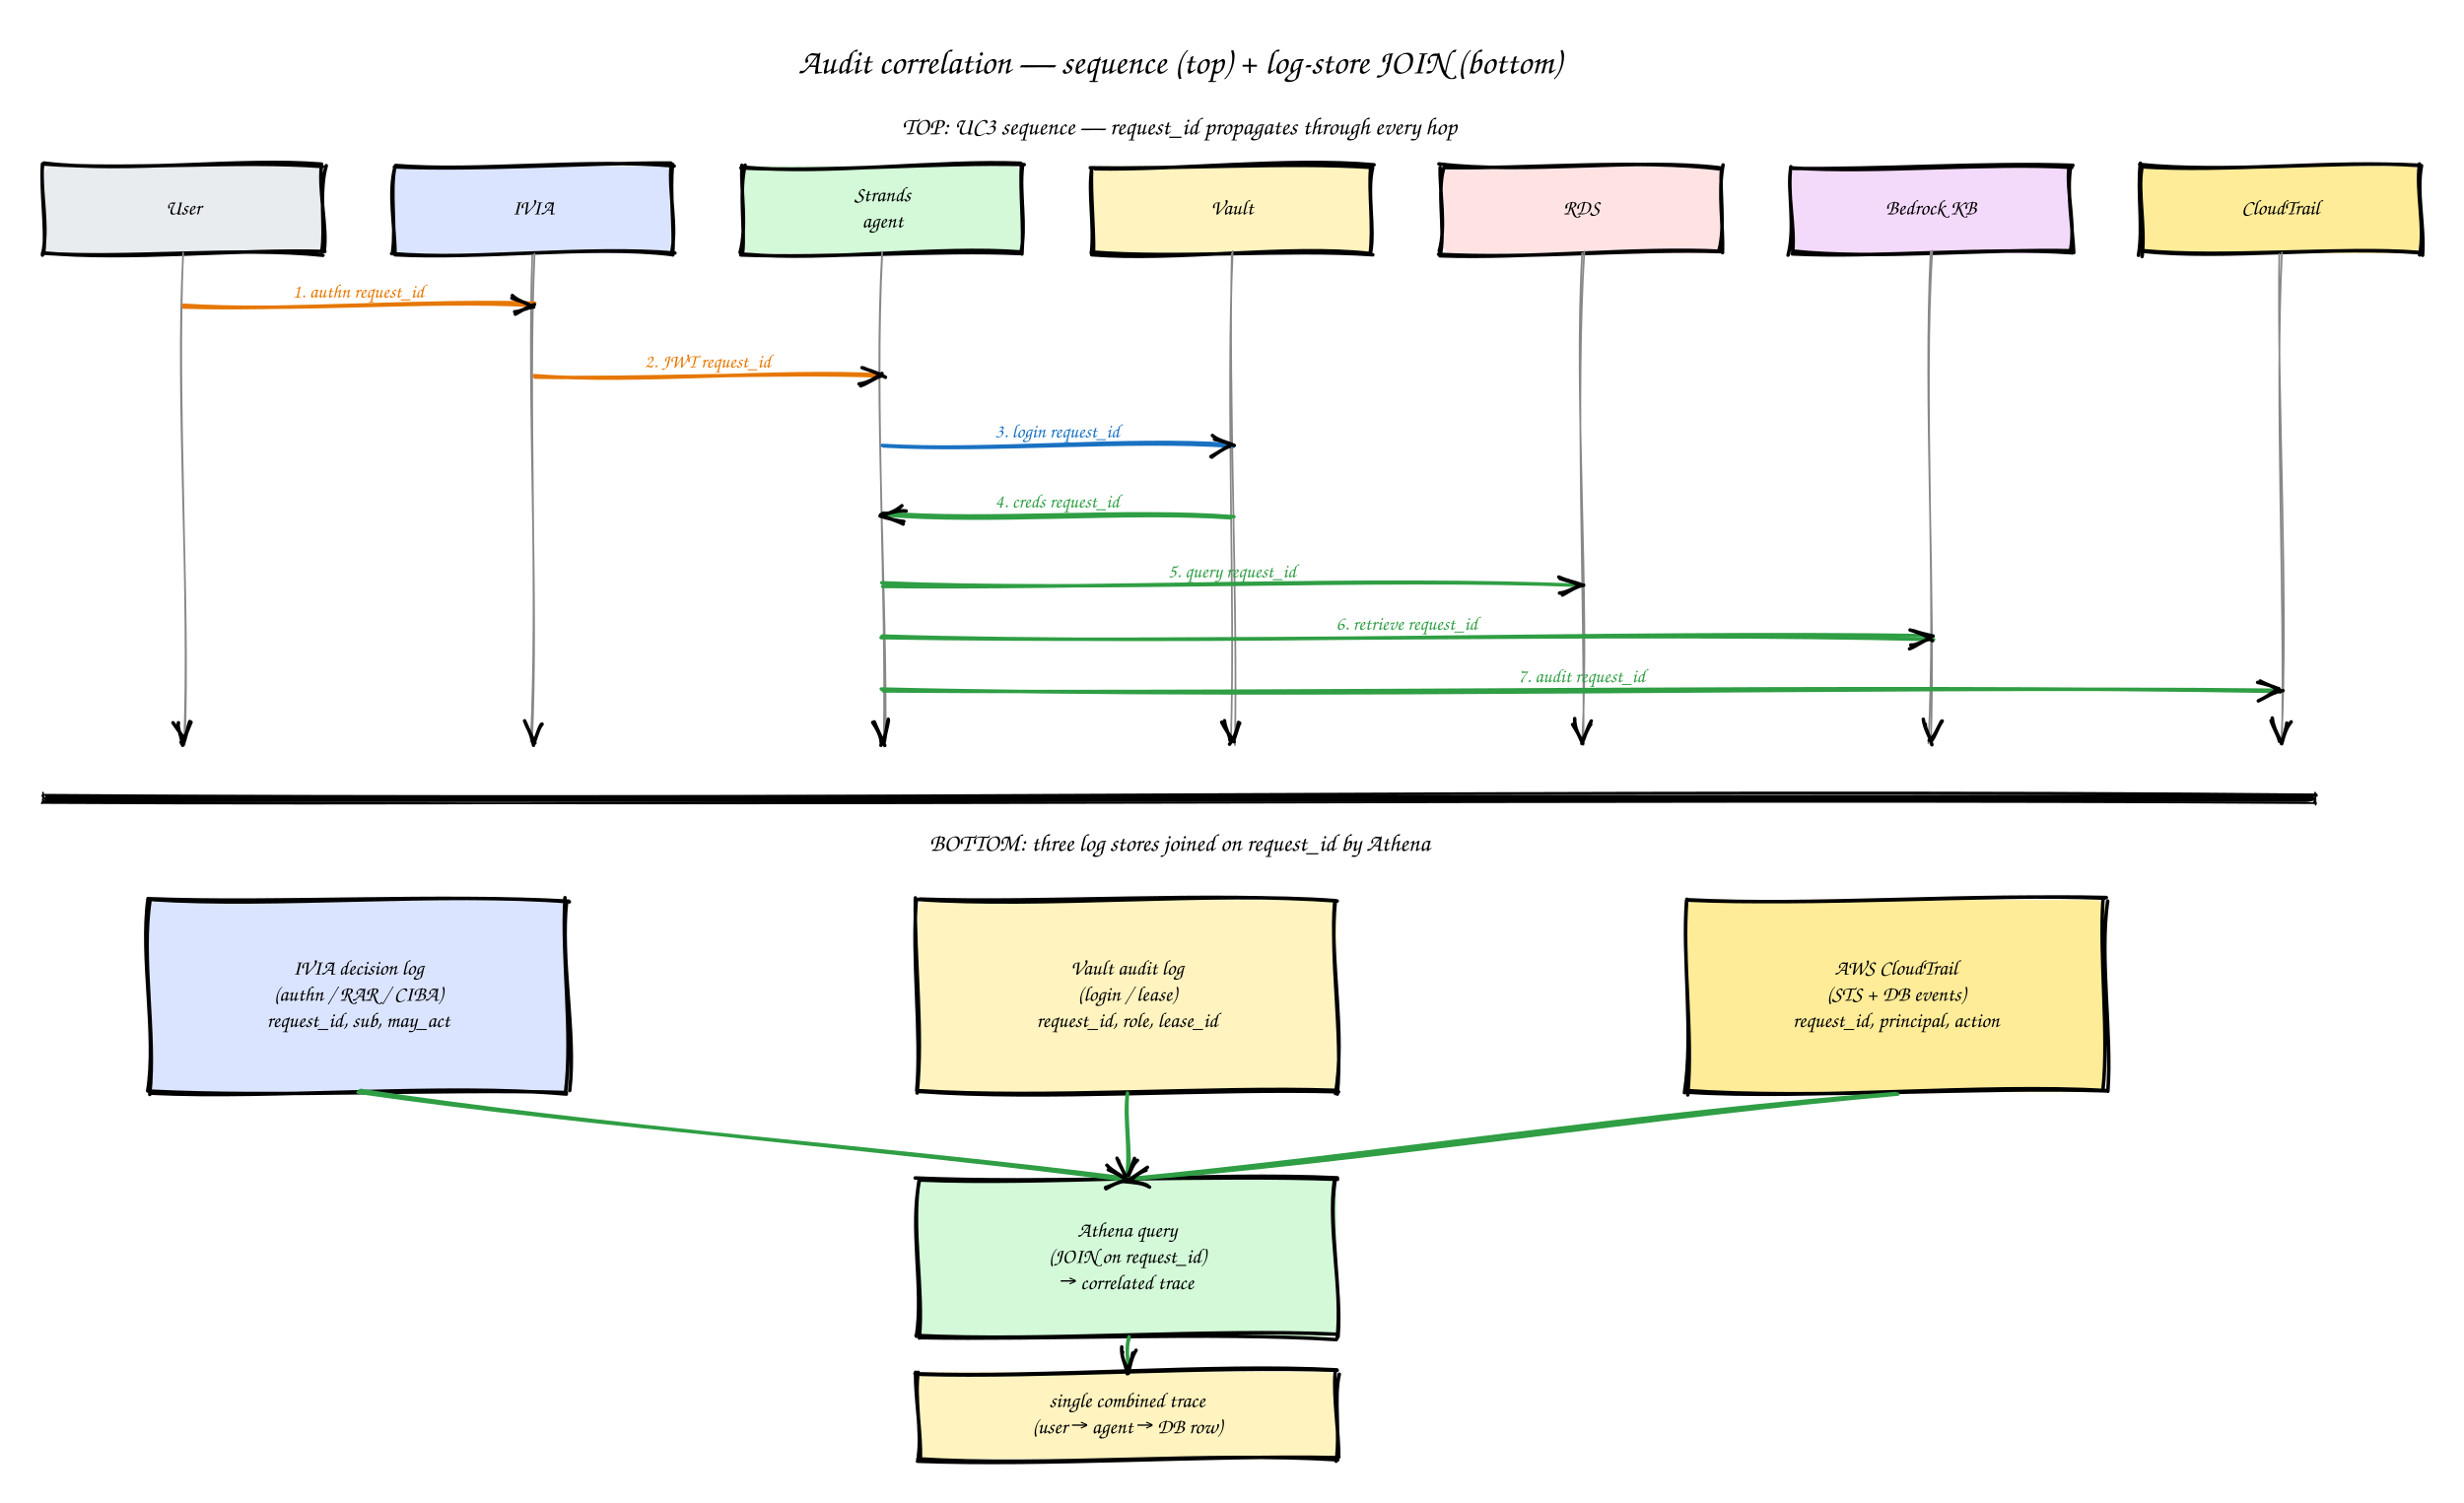
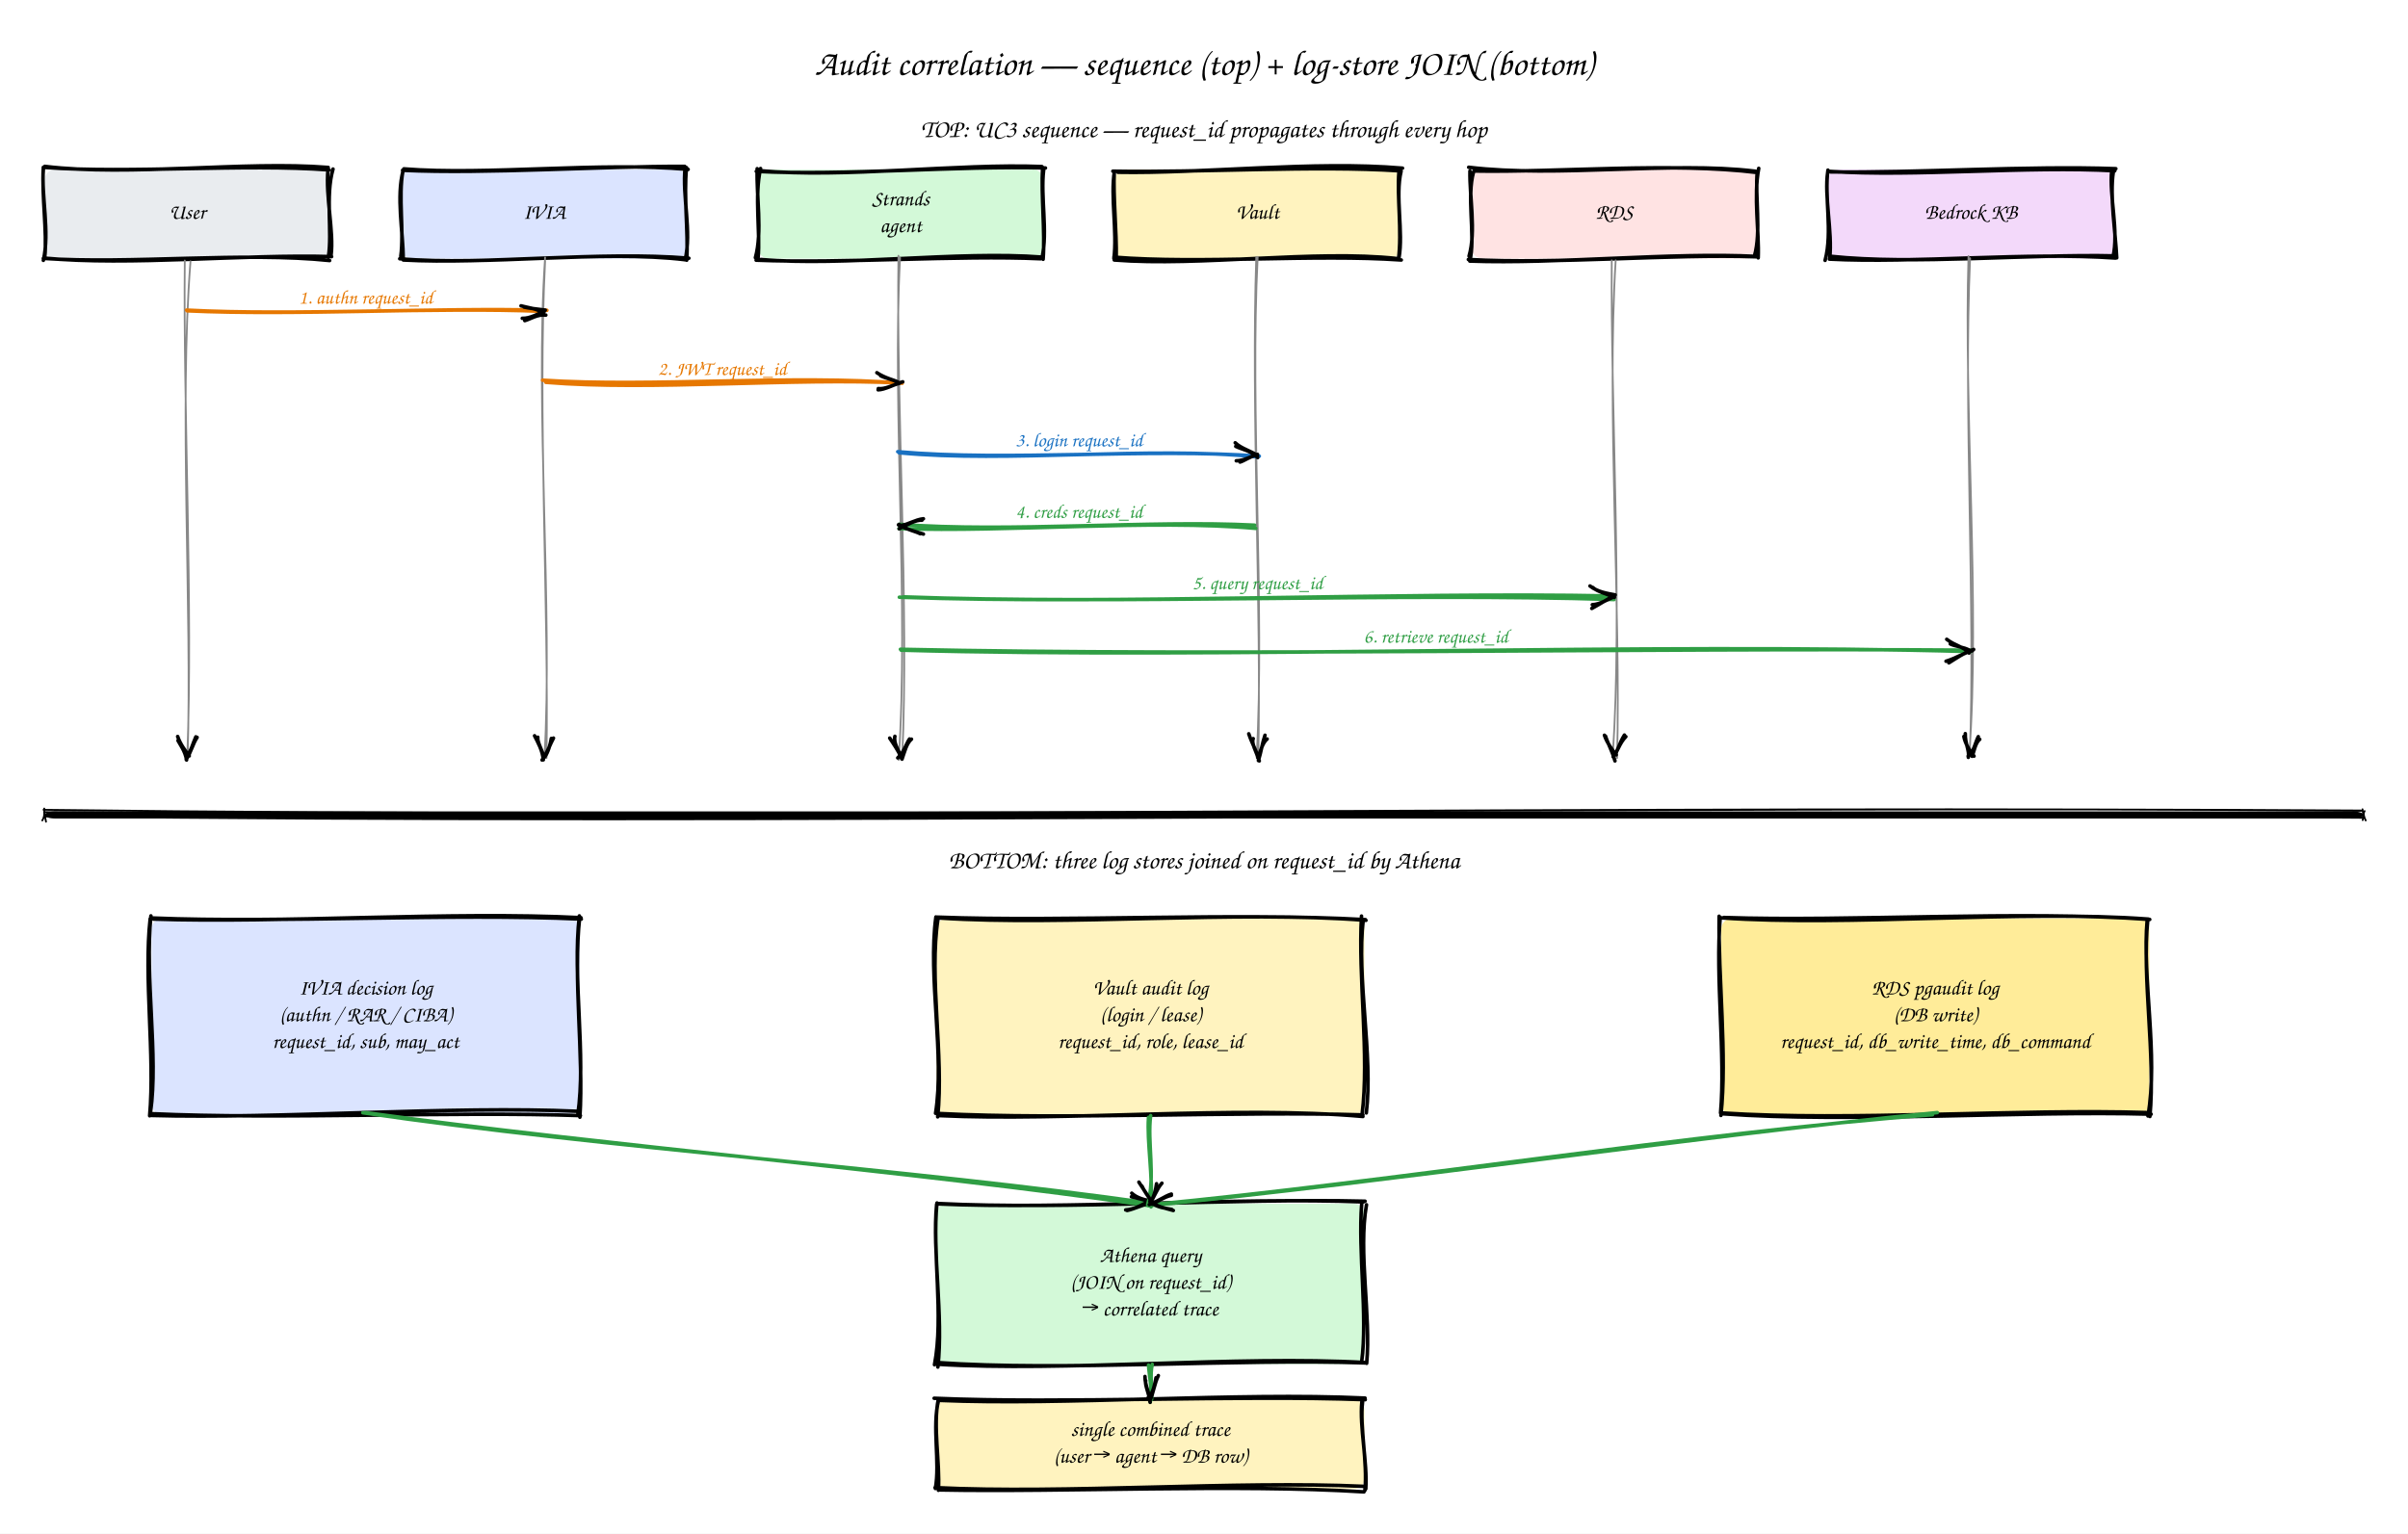
- <svg xmlns="http://www.w3.org/2000/svg" viewBox="15 -5 1410 860" width="1410" height="860">
-   <rect x="15" y="-5" width="1410" height="860" fill="#ffffff" />
+ <svg xmlns="http://www.w3.org/2000/svg" viewBox="15 -5 1350 860" width="1350" height="860">
+   <rect x="15" y="-5" width="1350" height="860" fill="#ffffff" />
  <rect x="40" y="90" width="160" height="50" rx="6" ry="6" fill="#e9ecef" stroke="none" />
  <path d="M 40.1 88.3 C 88.0 94.1, 152.0 85.1, 199.0 88.9 M 40.1 88.9 C 88.0 92.4, 152.0 86.7, 199.5 90.3 M 198.9 90.0 C 197.4 105.0, 202.3 125.0, 200.6 138.2 M 201.7 89.8 C 197.3 105.0, 201.4 125.0, 199.1 139.1 M 199.8 141.1 C 152.0 136.1, 88.0 143.2, 39.3 139.9 M 200.9 138.9 C 152.0 137.4, 88.0 144.3, 39.5 139.7 M 40.1 139.3 C 41.5 125.0, 38.3 105.0, 39.3 88.8 M 39.3 141.0 C 43.0 125.0, 38.1 105.0, 39.3 89.9" fill="none" stroke="#000000" stroke-width="2" stroke-linecap="round" stroke-linejoin="round" />
  <rect x="240" y="90" width="160" height="50" rx="6" ry="6" fill="#dbe4ff" stroke="none" />
  <path d="M 240.7 90.5 C 288.0 92.7, 352.0 88.1, 398.9 88.3 M 241.4 89.7 C 288.0 93.4, 352.0 85.6, 400.8 90.0 M 399.9 89.0 C 398.2 105.0, 401.0 125.0, 400.0 140.9 M 399.1 88.9 C 397.4 105.0, 402.9 125.0, 399.1 140.7 M 401.2 139.8 C 352.0 135.7, 288.0 143.4, 241.1 140.8 M 399.6 140.7 C 352.0 134.9, 288.0 144.3, 239.1 140.1 M 239.7 138.7 C 241.6 125.0, 238.2 105.0, 240.9 90.8 M 241.1 140.4 C 241.0 125.0, 237.0 105.0, 241.1 90.4" fill="none" stroke="#000000" stroke-width="2" stroke-linecap="round" stroke-linejoin="round" />
  <rect x="440" y="90" width="160" height="50" rx="6" ry="6" fill="#d3f9d8" stroke="none" />
  <path d="M 440.8 90.7 C 488.0 95.1, 552.0 86.5, 599.1 88.4 M 439.0 91.1 C 488.0 93.7, 552.0 87.8, 601.1 89.2 M 599.5 88.8 C 598.6 105.0, 601.0 125.0, 599.8 140.4 M 600.1 90.4 C 598.3 105.0, 602.5 125.0, 599.2 139.5 M 598.4 140.1 C 552.0 138.0, 488.0 142.9, 438.9 140.9 M 599.4 139.2 C 552.0 135.5, 488.0 144.6, 441.6 140.5 M 438.5 139.5 C 442.5 125.0, 439.0 105.0, 439.5 89.6 M 440.0 139.8 C 441.4 125.0, 437.8 105.0, 441.4 89.5" fill="none" stroke="#000000" stroke-width="2" stroke-linecap="round" stroke-linejoin="round" />
  <rect x="640" y="90" width="160" height="50" rx="6" ry="6" fill="#fff3bf" stroke="none" />
  <path d="M 638.9 91.0 C 688.0 91.9, 752.0 87.7, 799.5 90.8 M 641.7 91.6 C 688.0 92.5, 752.0 85.0, 801.3 89.3 M 799.3 91.2 C 798.1 105.0, 801.1 125.0, 799.0 140.6 M 800.5 91.0 C 797.1 105.0, 801.9 125.0, 799.3 139.7 M 798.4 140.0 C 752.0 134.9, 688.0 144.6, 639.7 140.8 M 800.6 140.8 C 752.0 137.4, 688.0 143.1, 639.5 139.2 M 639.5 140.0 C 641.4 125.0, 637.5 105.0, 639.8 91.0 M 640.8 139.7 C 641.1 125.0, 639.0 105.0, 639.7 91.1" fill="none" stroke="#000000" stroke-width="2" stroke-linecap="round" stroke-linejoin="round" />
  <rect x="840" y="90" width="160" height="50" rx="6" ry="6" fill="#ffe3e3" stroke="none" />
  <path d="M 838.4 88.8 C 888.0 94.8, 952.0 85.3, 999.0 91.0 M 841.3 90.9 C 888.0 91.8, 952.0 85.8, 1000.6 91.8 M 1000.2 91.0 C 998.8 105.0, 1002.5 125.0, 998.6 138.5 M 1001.0 89.4 C 998.0 105.0, 1001.3 125.0, 1000.7 139.6 M 999.5 139.0 C 952.0 137.3, 888.0 143.3, 838.2 140.5 M 1000.1 138.8 C 952.0 136.3, 888.0 143.2, 839.0 141.4 M 838.6 138.6 C 842.6 125.0, 838.8 105.0, 839.1 90.9 M 839.5 139.1 C 841.8 125.0, 837.3 105.0, 841.1 91.5" fill="none" stroke="#000000" stroke-width="2" stroke-linecap="round" stroke-linejoin="round" />
  <rect x="1040" y="90" width="160" height="50" rx="6" ry="6" fill="#f3d9fa" stroke="none" />
  <path d="M 1040.8 91.1 C 1088.0 94.3, 1152.0 88.0, 1200.6 90.8 M 1041.2 91.4 C 1088.0 92.1, 1152.0 87.8, 1201.2 89.6 M 1198.9 90.6 C 1197.4 105.0, 1203.0 125.0, 1199.6 139.1 M 1199.8 91.4 C 1197.7 105.0, 1201.0 125.0, 1201.7 139.6 M 1201.0 138.5 C 1152.0 137.3, 1088.0 143.7, 1041.1 138.7 M 1201.0 139.7 C 1152.0 136.2, 1088.0 142.8, 1040.6 140.3 M 1038.2 141.0 C 1042.5 125.0, 1037.7 105.0, 1039.8 90.4 M 1040.8 139.8 C 1042.4 125.0, 1037.6 105.0, 1039.7 91.3" fill="none" stroke="#000000" stroke-width="2" stroke-linecap="round" stroke-linejoin="round" />
-   <rect x="1240" y="90" width="160" height="50" rx="6" ry="6" fill="#ffec99" stroke="none" />
-   <path d="M 1239.4 89.1 C 1288.0 94.1, 1352.0 86.9, 1398.6 89.5 M 1239.7 90.4 C 1288.0 93.8, 1352.0 86.4, 1398.8 89.7 M 1399.5 88.8 C 1397.4 105.0, 1402.8 125.0, 1399.6 140.9 M 1400.7 89.8 C 1397.7 105.0, 1402.6 125.0, 1401.3 141.1 M 1398.9 139.6 C 1352.0 136.0, 1288.0 142.8, 1240.7 138.4 M 1400.3 139.5 C 1352.0 135.6, 1288.0 143.8, 1240.8 138.8 M 1238.7 141.1 C 1241.5 125.0, 1237.9 105.0, 1239.8 88.4 M 1240.8 141.8 C 1242.8 125.0, 1238.4 105.0, 1240.6 91.7" fill="none" stroke="#000000" stroke-width="2" stroke-linecap="round" stroke-linejoin="round" />
  <rect x="40" y="450" width="1300" height="4" rx="6" ry="6" fill="#000000" stroke="none" />
-   <path d="M 40.7 449.8 C 430.0 452.7, 950.0 447.0, 1340.9 450.4 M 41.1 450.4 C 430.0 452.8, 950.0 445.9, 1340.7 449.6 M 1339.8 448.6 C 1339.8 451.2, 1340.2 452.8, 1338.9 454.3 M 1340.0 449.4 C 1339.8 451.2, 1340.1 452.8, 1340.1 455.5 M 1339.3 452.2 C 950.0 448.9, 430.0 456.6, 39.3 454.5 M 1340.4 454.6 C 950.0 452.1, 430.0 456.9, 39.5 453.5 M 39.4 452.7 C 40.2 452.8, 39.8 451.2, 39.6 448.6 M 38.9 454.7 C 40.1 452.8, 39.8 451.2, 39.2 450.2" fill="none" stroke="#000000" stroke-width="1" stroke-linecap="round" stroke-linejoin="round" />
+   <path d="M 39.4 449.1 C 430.0 454.1, 950.0 446.9, 1338.6 449.5 M 39.7 450.4 C 430.0 453.8, 950.0 446.4, 1338.8 449.7 M 1339.5 448.8 C 1339.8 451.2, 1340.2 452.8, 1339.6 454.9 M 1340.7 449.8 C 1339.8 451.2, 1340.2 452.8, 1341.3 455.1 M 1338.9 453.6 C 950.0 450.0, 430.0 456.8, 40.7 452.4 M 1340.3 453.5 C 950.0 449.6, 430.0 457.8, 40.8 452.8 M 38.7 455.1 C 40.1 452.8, 39.8 451.2, 39.8 448.4 M 40.8 455.8 C 40.2 452.8, 39.9 451.2, 40.6 451.7" fill="none" stroke="#000000" stroke-width="1" stroke-linecap="round" stroke-linejoin="round" />
  <rect x="100" y="510" width="240" height="110" rx="6" ry="6" fill="#dbe4ff" stroke="none" />
-   <path d="M 100.5 509.3 C 172.0 512.0, 268.0 506.6, 340.5 510.7 M 101.8 509.8 C 172.0 514.4, 268.0 505.4, 340.8 511.1 M 338.3 508.7 C 336.3 543.0, 342.8 587.0, 338.6 620.2 M 339.3 510.6 C 335.4 543.0, 344.9 587.0, 341.0 619.1 M 339.1 620.2 C 268.0 618.0, 172.0 623.1, 101.1 619.4 M 339.1 621.1 C 268.0 614.8, 172.0 624.0, 101.4 620.6 M 99.5 619.3 C 104.7 587.0, 95.1 543.0, 99.7 509.2 M 100.7 621.3 C 104.3 587.0, 95.7 543.0, 100.9 510.1" fill="none" stroke="#000000" stroke-width="2" stroke-linecap="round" stroke-linejoin="round" />
+   <path d="M 100.7 509.8 C 172.0 512.7, 268.0 507.0, 340.9 510.4 M 101.1 510.4 C 172.0 512.8, 268.0 505.9, 340.7 509.6 M 339.8 508.6 C 335.8 543.0, 343.8 587.0, 338.9 620.3 M 340.0 509.4 C 336.2 543.0, 342.3 587.0, 340.1 621.5 M 339.3 618.2 C 268.0 614.9, 172.0 622.6, 99.3 620.5 M 340.4 620.6 C 268.0 618.1, 172.0 622.9, 99.5 619.5 M 99.4 618.7 C 103.9 587.0, 96.1 543.0, 99.6 508.6 M 98.9 620.7 C 101.9 587.0, 95.5 543.0, 99.2 510.2" fill="none" stroke="#000000" stroke-width="2" stroke-linecap="round" stroke-linejoin="round" />
  <rect x="540" y="510" width="240" height="110" rx="6" ry="6" fill="#fff3bf" stroke="none" />
-   <path d="M 539.8 509.7 C 612.0 514.7, 708.0 505.1, 779.5 510.4 M 541.4 509.5 C 612.0 511.9, 708.0 505.4, 780.2 510.6 M 778.8 510.6 C 775.8 543.0, 785.2 587.0, 779.2 620.8 M 779.1 511.0 C 775.8 543.0, 783.5 587.0, 780.3 621.1 M 778.5 618.9 C 708.0 616.6, 612.0 623.8, 540.3 619.1 M 781.0 619.8 C 708.0 617.8, 612.0 624.8, 540.9 619.6 M 539.8 620.5 C 543.4 587.0, 538.2 543.0, 538.8 508.8 M 539.6 619.1 C 542.4 587.0, 536.6 543.0, 539.4 509.5" fill="none" stroke="#000000" stroke-width="2" stroke-linecap="round" stroke-linejoin="round" />
+   <path d="M 540.5 509.3 C 612.0 512.0, 708.0 506.6, 780.5 510.7 M 541.8 509.8 C 612.0 514.4, 708.0 505.4, 780.8 511.1 M 778.3 508.7 C 776.3 543.0, 782.8 587.0, 778.6 620.2 M 779.3 510.6 C 775.4 543.0, 784.9 587.0, 781.0 619.1 M 779.1 620.2 C 708.0 618.0, 612.0 623.1, 541.1 619.4 M 779.1 621.1 C 708.0 614.8, 612.0 624.0, 541.4 620.6 M 539.5 619.3 C 544.7 587.0, 535.1 543.0, 539.7 509.2 M 540.7 621.3 C 544.3 587.0, 535.7 543.0, 540.9 510.1" fill="none" stroke="#000000" stroke-width="2" stroke-linecap="round" stroke-linejoin="round" />
  <rect x="980" y="510" width="240" height="110" rx="6" ry="6" fill="#ffec99" stroke="none" />
-   <path d="M 981.1 509.9 C 1052.0 513.5, 1148.0 506.8, 1220.3 508.6 M 980.2 510.1 C 1052.0 513.4, 1148.0 506.2, 1219.4 509.0 M 1218.4 510.1 C 1216.3 543.0, 1221.8 587.0, 1218.4 618.6 M 1221.1 510.6 C 1216.4 543.0, 1223.7 587.0, 1221.2 619.5 M 1221.2 619.1 C 1148.0 614.9, 1052.0 624.5, 980.1 620.0 M 1220.8 619.3 C 1148.0 616.7, 1052.0 624.2, 979.3 619.0 M 978.9 620.3 C 984.2 587.0, 977.5 543.0, 980.3 509.6 M 980.8 621.6 C 984.0 587.0, 977.6 543.0, 980.1 510.4" fill="none" stroke="#000000" stroke-width="2" stroke-linecap="round" stroke-linejoin="round" />
+   <path d="M 979.8 509.7 C 1052.0 514.7, 1148.0 505.1, 1219.5 510.4 M 981.4 509.5 C 1052.0 511.9, 1148.0 505.4, 1220.2 510.6 M 1218.8 510.6 C 1215.8 543.0, 1225.2 587.0, 1219.2 620.8 M 1219.1 511.0 C 1215.8 543.0, 1223.5 587.0, 1220.3 621.1 M 1218.5 618.9 C 1148.0 616.6, 1052.0 623.8, 980.3 619.1 M 1221.0 619.8 C 1148.0 617.8, 1052.0 624.8, 980.9 619.6 M 979.8 620.5 C 983.4 587.0, 978.2 543.0, 978.8 508.8 M 979.6 619.1 C 982.4 587.0, 976.6 543.0, 979.4 509.5" fill="none" stroke="#000000" stroke-width="2" stroke-linecap="round" stroke-linejoin="round" />
  <rect x="540" y="670" width="240" height="90" rx="6" ry="6" fill="#d3f9d8" stroke="none" />
-   <path d="M 538.7 669.1 C 612.0 672.2, 708.0 667.2, 780.4 669.9 M 541.6 670.3 C 612.0 673.3, 708.0 665.6, 780.3 669.0 M 778.5 671.1 C 774.9 697.0, 782.9 733.0, 780.7 759.9 M 778.9 671.1 C 775.0 697.0, 783.2 733.0, 780.2 760.8 M 779.7 758.5 C 708.0 755.2, 612.0 762.8, 539.2 759.2 M 779.7 761.6 C 708.0 757.1, 612.0 761.9, 541.2 760.5 M 539.4 759.7 C 543.6 733.0, 535.4 697.0, 541.2 670.2 M 541.1 760.7 C 543.7 733.0, 536.3 697.0, 541.1 669.4" fill="none" stroke="#000000" stroke-width="2" stroke-linecap="round" stroke-linejoin="round" />
+   <path d="M 541.1 669.9 C 612.0 673.5, 708.0 666.8, 780.3 668.6 M 540.2 670.1 C 612.0 673.4, 708.0 666.2, 779.4 669.0 M 778.4 670.1 C 776.3 697.0, 781.8 733.0, 778.4 758.6 M 781.1 670.6 C 776.4 697.0, 783.7 733.0, 781.2 759.5 M 781.2 759.1 C 708.0 754.9, 612.0 764.5, 540.1 760.0 M 780.8 759.3 C 708.0 756.7, 612.0 764.2, 539.3 759.0 M 538.9 760.3 C 544.2 733.0, 537.5 697.0, 540.3 669.6 M 540.8 761.6 C 544.0 733.0, 537.6 697.0, 540.1 670.4" fill="none" stroke="#000000" stroke-width="2" stroke-linecap="round" stroke-linejoin="round" />
  <rect x="540" y="780" width="240" height="50" rx="6" ry="6" fill="#fff3bf" stroke="none" />
-   <path d="M 538.6 781.1 C 612.0 783.7, 708.0 775.1, 780.0 778.9 M 541.8 781.5 C 612.0 783.5, 708.0 776.5, 780.2 779.2 M 779.0 780.7 C 777.9 795.0, 781.2 815.0, 781.1 828.9 M 781.4 781.4 C 778.2 795.0, 782.0 815.0, 779.6 831.2 M 779.0 829.1 C 708.0 827.7, 612.0 834.0, 540.0 831.2 M 780.5 830.4 C 708.0 825.8, 612.0 834.4, 540.2 829.8 M 540.5 828.3 C 542.6 815.0, 538.3 795.0, 540.4 780.3 M 541.7 830.3 C 542.2 815.0, 538.7 795.0, 538.9 780.3" fill="none" stroke="#000000" stroke-width="2" stroke-linecap="round" stroke-linejoin="round" />
-   <path d="M 119.8 139.6 C 116.0 224.0, 123.6 336.0, 120.4 419.4 M 119.8 140.9 C 115.3 224.0, 123.9 336.0, 120.7 421.4" fill="none" stroke="#888888" stroke-width="1" stroke-linecap="round" />
-   <path d="M 120.8 418.3 C 119.3 416.3, 116.6 412.1, 114.0 408.6 M 119.1 420.7 C 119.2 416.3, 116.3 412.1, 117.1 408.6 M 118.6 419.8 C 121.6 416.4, 122.8 411.3, 124.3 408.3 M 119.5 421.5 C 121.7 416.5, 122.3 411.3, 123.6 407.9" fill="none" stroke="#000000" stroke-width="2" stroke-linecap="round" />
-   <path d="M 320.9 140.2 C 317.0 224.0, 323.0 336.0, 318.7 419.5 M 319.6 141.3 C 316.6 224.0, 323.2 336.0, 319.4 420.0" fill="none" stroke="#888888" stroke-width="1" stroke-linecap="round" />
-   <path d="M 321.1 420.2 C 319.4 416.1, 316.6 411.4, 315.2 407.5 M 320.3 421.5 C 319.4 416.1, 316.9 411.4, 315.8 408.8 M 320.2 420.7 C 322.1 416.7, 323.1 411.7, 325.2 409.4 M 321.0 419.1 C 321.9 416.7, 323.2 411.8, 324.8 409.5" fill="none" stroke="#000000" stroke-width="2" stroke-linecap="round" />
-   <path d="M 519.8 140.9 C 515.4 224.0, 522.4 336.0, 520.7 419.0 M 519.8 139.1 C 514.9 224.0, 522.7 336.0, 521.7 419.2" fill="none" stroke="#888888" stroke-width="1" stroke-linecap="round" />
-   <path d="M 519.3 420.6 C 519.3 416.4, 516.9 412.2, 514.4 408.4 M 521.3 421.6 C 519.1 416.4, 516.9 412.1, 515.3 408.1 M 520.7 420.9 C 521.6 416.4, 522.4 410.8, 523.3 406.6 M 519.1 421.5 C 521.9 416.3, 522.7 410.8, 523.4 407.3" fill="none" stroke="#000000" stroke-width="2" stroke-linecap="round" />
-   <path d="M 720.4 138.7 C 716.5 224.0, 721.9 336.0, 719.4 418.5 M 719.9 140.1 C 717.9 224.0, 723.3 336.0, 721.7 421.4" fill="none" stroke="#888888" stroke-width="1" stroke-linecap="round" />
-   <path d="M 718.8 418.6 C 719.0 416.1, 716.0 411.8, 715.7 407.4 M 721.2 419.5 C 718.8 416.1, 715.8 411.7, 714.1 408.3 M 718.6 420.9 C 722.0 416.4, 723.3 411.1, 723.7 408.4 M 720.8 418.9 C 722.0 416.5, 723.2 411.0, 724.4 408.8" fill="none" stroke="#000000" stroke-width="2" stroke-linecap="round" />
-   <path d="M 920.4 139.8 C 915.5 224.0, 924.9 336.0, 920.4 419.6 M 921.6 138.9 C 916.4 224.0, 921.9 336.0, 921.1 421.4" fill="none" stroke="#888888" stroke-width="1" stroke-linecap="round" />
-   <path d="M 920.3 419.7 C 918.8 416.1, 915.9 411.7, 916.1 406.2 M 920.7 420.4 C 919.1 416.2, 916.2 411.7, 914.9 409.6 M 920.2 420.5 C 922.0 416.8, 923.1 411.9, 925.6 407.6 M 920.0 419.1 C 922.0 416.7, 923.4 411.8, 925.3 409.5" fill="none" stroke="#000000" stroke-width="2" stroke-linecap="round" />
-   <path d="M 1120.7 138.5 C 1115.4 224.0, 1123.2 336.0, 1118.5 420.4 M 1119.8 139.2 C 1115.6 224.0, 1122.7 336.0, 1119.9 420.8" fill="none" stroke="#888888" stroke-width="1" stroke-linecap="round" />
-   <path d="M 1119.9 418.8 C 1118.9 416.1, 1116.2 411.5, 1115.6 406.6 M 1120.5 421.2 C 1119.3 416.1, 1116.4 411.7, 1116.7 409.4 M 1119.0 418.7 C 1122.1 416.7, 1123.7 411.8, 1126.0 407.8 M 1120.0 419.2 C 1122.3 416.8, 1123.5 411.8, 1126.4 407.6" fill="none" stroke="#000000" stroke-width="2" stroke-linecap="round" />
-   <path d="M 1319.3 140.4 C 1318.0 224.0, 1324.7 336.0, 1320.5 419.9 M 1320.8 139.6 C 1316.7 224.0, 1322.6 336.0, 1320.8 420.3" fill="none" stroke="#888888" stroke-width="1" stroke-linecap="round" />
-   <path d="M 1320.2 419.7 C 1319.0 416.1, 1315.8 411.5, 1315.3 405.9 M 1319.4 419.2 C 1318.8 416.0, 1315.9 411.5, 1314.6 407.4 M 1320.7 420.6 C 1321.8 416.5, 1323.4 411.5, 1323.6 408.8 M 1320.5 420.5 C 1321.9 416.5, 1323.1 411.5, 1326.1 408.1" fill="none" stroke="#000000" stroke-width="2" stroke-linecap="round" />
-   <path d="M 120.1 170.7 C 180.0 172.6, 260.0 166.6, 321.0 168.5 M 120.0 169.7 C 180.0 173.5, 260.0 166.5, 319.8 169.8" fill="none" stroke="#e67700" stroke-width="2" stroke-linecap="round" />
-   <path d="M 320.4 170.7 C 316.5 171.0, 312.3 173.5, 309.5 173.4 M 320.8 169.3 C 316.4 170.8, 312.4 173.4, 309.9 174.8 M 320.1 170.8 C 316.5 168.2, 311.5 167.4, 308.2 164.1 M 319.0 170.3 C 316.5 168.0, 311.4 167.1, 307.9 165.6" fill="none" stroke="#000000" stroke-width="2" stroke-linecap="round" />
-   <path d="M 320.8 210.0 C 380.0 214.5, 460.0 206.3, 519.7 209.6 M 321.2 210.8 C 380.0 212.0, 460.0 207.9, 519.8 210.2" fill="none" stroke="#e67700" stroke-width="2" stroke-linecap="round" />
-   <path d="M 519.7 208.7 C 516.1 211.1, 511.7 214.2, 506.6 214.7 M 519.6 210.0 C 516.0 211.0, 511.7 214.4, 507.5 215.8 M 520.4 210.2 C 516.7 207.9, 511.6 206.9, 509.3 205.6 M 521.7 210.9 C 516.8 208.1, 511.6 206.7, 508.3 205.4" fill="none" stroke="#000000" stroke-width="2" stroke-linecap="round" />
-   <path d="M 520.6 250.2 C 580.0 253.6, 660.0 246.2, 720.7 250.4 M 519.9 249.9 C 580.0 253.5, 660.0 245.2, 719.3 249.4" fill="none" stroke="#1971c2" stroke-width="2" stroke-linecap="round" />
-   <path d="M 718.5 250.5 C 716.0 251.2, 711.2 254.5, 707.9 256.3 M 719.9 249.3 C 715.9 251.3, 711.2 254.4, 708.4 256.6 M 719.5 249.1 C 716.7 248.0, 711.7 246.8, 708.8 244.2 M 721.3 249.9 C 716.7 248.0, 711.6 246.7, 710.0 246.4" fill="none" stroke="#000000" stroke-width="2" stroke-linecap="round" />
-   <path d="M 721.1 290.7 C 660.0 286.0, 580.0 293.3, 520.6 288.6 M 719.1 291.3 C 660.0 287.3, 580.0 294.7, 521.4 289.7" fill="none" stroke="#2f9e44" stroke-width="2" stroke-linecap="round" />
-   <path d="M 518.9 289.6 C 523.6 289.3, 528.1 287.0, 531.1 284.4 M 519.9 288.9 C 523.7 289.4, 528.1 286.7, 533.5 287.4 M 518.6 290.3 C 523.7 291.9, 529.0 293.2, 532.2 293.4 M 521.0 290.4 C 523.6 291.8, 529.1 293.3, 531.8 294.9" fill="none" stroke="#000000" stroke-width="2" stroke-linecap="round" />
-   <path d="M 519.6 328.5 C 640.0 333.6, 800.0 325.3, 920.9 330.0 M 520.1 330.6 C 640.0 332.0, 800.0 325.0, 919.5 330.0" fill="none" stroke="#2f9e44" stroke-width="2" stroke-linecap="round" />
-   <path d="M 921.2 329.9 C 916.2 330.7, 911.9 334.1, 907.4 334.4 M 921.2 329.8 C 916.2 330.9, 911.9 334.1, 909.1 335.5 M 918.7 330.5 C 916.6 328.1, 911.4 327.4, 907.7 326.1 M 920.2 329.7 C 916.5 328.1, 911.5 327.3, 907.0 325.2" fill="none" stroke="#000000" stroke-width="2" stroke-linecap="round" />
-   <path d="M 519.8 359.0 C 700.0 364.5, 940.0 355.9, 1120.5 358.8 M 519.2 359.9 C 700.0 363.1, 940.0 356.5, 1121.5 361.0" fill="none" stroke="#2f9e44" stroke-width="2" stroke-linecap="round" />
-   <path d="M 1119.8 360.6 C 1116.1 361.1, 1111.8 364.5, 1108.4 364.1 M 1119.0 360.8 C 1116.2 361.1, 1111.9 364.7, 1107.7 366.3 M 1121.2 359.0 C 1116.7 358.0, 1111.9 356.7, 1109.9 355.9 M 1120.8 361.7 C 1116.9 358.2, 1111.8 356.8, 1108.0 355.5" fill="none" stroke="#000000" stroke-width="2" stroke-linecap="round" />
-   <path d="M 519.3 389.3 C 760.0 395.1, 1080.0 387.4, 1319.9 390.0 M 520.5 390.4 C 760.0 392.1, 1080.0 386.5, 1320.0 390.7" fill="none" stroke="#2f9e44" stroke-width="2" stroke-linecap="round" />
-   <path d="M 1319.0 389.0 C 1316.2 390.8, 1311.6 394.1, 1307.3 396.1 M 1321.4 390.2 C 1316.2 390.9, 1311.6 394.0, 1309.3 395.1 M 1319.8 390.9 C 1316.6 387.7, 1311.2 386.5, 1308.4 384.7 M 1319.2 389.4 C 1316.4 387.8, 1311.1 386.4, 1306.9 385.5" fill="none" stroke="#000000" stroke-width="2" stroke-linecap="round" />
-   <path d="M 219.9 620.0 C 351.4 639.2, 528.4 652.5, 658.5 669.1 M 221.3 619.0 C 351.6 639.1, 528.5 652.8, 661.7 670.7" fill="none" stroke="#2f9e44" stroke-width="2" stroke-linecap="round" />
-   <path d="M 658.7 671.1 C 656.3 670.8, 651.9 673.2, 647.6 674.6 M 659.8 670.9 C 656.2 670.5, 651.9 673.0, 647.9 675.3 M 659.1 669.8 C 657.0 667.6, 651.9 665.5, 648.4 661.8 M 660.6 671.3 C 656.8 667.7, 651.9 665.6, 649.2 664.4" fill="none" stroke="#000000" stroke-width="2" stroke-linecap="round" />
-   <path d="M 660.2 620.5 C 658.0 635.0, 662.4 655.0, 659.4 670.1 M 660.2 621.2 C 658.9 635.0, 662.1 655.0, 660.9 669.7" fill="none" stroke="#2f9e44" stroke-width="2" stroke-linecap="round" />
-   <path d="M 659.1 670.4 C 659.1 666.3, 655.7 662.0, 655.0 659.0 M 659.8 670.2 C 658.7 666.3, 655.7 661.9, 654.2 657.8 M 658.7 669.2 C 661.9 666.8, 662.6 661.9, 664.2 657.9 M 659.7 668.9 C 662.0 666.7, 662.5 661.9, 665.9 659.0" fill="none" stroke="#000000" stroke-width="2" stroke-linecap="round" />
-   <path d="M 1099.7 620.8 C 967.6 630.3, 792.4 657.1, 660.2 669.6 M 1101.0 621.1 C 967.6 632.6, 792.4 660.0, 659.9 670.0" fill="none" stroke="#2f9e44" stroke-width="2" stroke-linecap="round" />
-   <path d="M 659.0 671.2 C 663.7 668.7, 667.8 665.6, 671.6 663.0 M 661.6 671.1 C 663.6 668.6, 667.7 665.6, 670.8 664.7 M 660.0 669.7 C 663.6 671.7, 668.8 671.7, 671.6 673.4 M 659.8 671.3 C 663.6 671.7, 668.8 671.9, 672.8 674.3" fill="none" stroke="#000000" stroke-width="2" stroke-linecap="round" />
-   <path d="M 661.1 760.0 C 659.0 766.0, 660.8 774.0, 660.6 780.4 M 661.1 761.1 C 659.1 766.0, 660.7 774.0, 660.5 781.0" fill="none" stroke="#2f9e44" stroke-width="2" stroke-linecap="round" />
-   <path d="M 660.2 778.3 C 659.0 776.1, 656.4 771.2, 656.9 765.8 M 660.0 781.1 C 659.4 776.1, 656.4 771.3, 657.4 768.7 M 659.8 779.1 C 661.7 776.6, 662.8 771.7, 663.2 769.3 M 660.7 780.9 C 661.7 776.7, 662.5 771.7, 665.1 767.7" fill="none" stroke="#000000" stroke-width="2" stroke-linecap="round" />
+   <path d="M 538.7 779.1 C 612.0 782.2, 708.0 777.2, 780.4 779.9 M 541.6 780.3 C 612.0 783.3, 708.0 775.6, 780.3 779.0 M 778.5 781.1 C 777.1 795.0, 781.7 815.0, 780.7 829.9 M 778.9 781.1 C 777.2 795.0, 781.8 815.0, 780.2 830.8 M 779.7 828.5 C 708.0 825.2, 612.0 832.8, 539.2 829.2 M 779.7 831.6 C 708.0 827.1, 612.0 831.9, 541.2 830.5 M 539.4 829.7 C 542.1 815.0, 537.4 795.0, 541.2 780.2 M 541.1 830.7 C 542.1 815.0, 537.9 795.0, 541.1 779.4" fill="none" stroke="#000000" stroke-width="2" stroke-linecap="round" stroke-linejoin="round" />
+   <path d="M 118.6 141.1 C 117.7 224.0, 123.3 336.0, 120.0 418.9 M 121.8 141.5 C 115.3 224.0, 122.7 336.0, 120.2 419.2" fill="none" stroke="#888888" stroke-width="1" stroke-linecap="round" />
+   <path d="M 121.1 418.9 C 119.1 416.4, 116.0 412.2, 114.6 408.0 M 119.6 421.2 C 118.9 416.3, 115.8 412.3, 114.8 410.3 M 119.7 418.6 C 122.0 416.9, 123.0 412.1, 124.8 408.2 M 119.4 420.9 C 122.1 416.8, 123.1 412.1, 125.5 408.5" fill="none" stroke="#000000" stroke-width="2" stroke-linecap="round" />
+   <path d="M 320.6 139.4 C 314.8 224.0, 325.1 336.0, 320.2 420.7 M 320.6 141.4 C 316.4 224.0, 322.7 336.0, 321.4 420.1" fill="none" stroke="#888888" stroke-width="1" stroke-linecap="round" />
+   <path d="M 319.6 421.1 C 319.2 415.9, 316.5 411.2, 314.7 407.6 M 319.9 419.7 C 319.3 416.1, 316.1 411.3, 316.5 408.4 M 320.4 419.5 C 322.3 416.9, 323.6 412.2, 324.1 409.1 M 318.9 421.2 C 322.0 416.9, 323.5 412.1, 325.3 408.9" fill="none" stroke="#000000" stroke-width="2" stroke-linecap="round" />
+   <path d="M 518.7 138.4 C 517.4 224.0, 524.7 336.0, 520.8 420.1 M 519.6 139.6 C 515.1 224.0, 524.7 336.0, 518.8 421.2" fill="none" stroke="#888888" stroke-width="1" stroke-linecap="round" />
+   <path d="M 520.1 419.5 C 518.8 416.3, 515.9 412.0, 513.8 408.9 M 520.5 420.5 C 519.2 416.2, 515.8 411.9, 516.7 407.9 M 518.3 420.0 C 521.9 416.8, 523.2 411.7, 524.9 409.4 M 520.7 420.7 C 522.1 416.8, 523.2 411.8, 526.0 409.5" fill="none" stroke="#000000" stroke-width="2" stroke-linecap="round" />
+   <path d="M 720.1 139.1 C 715.7 224.0, 724.2 336.0, 719.5 419.9 M 719.3 139.2 C 716.4 224.0, 722.3 336.0, 720.4 421.7" fill="none" stroke="#888888" stroke-width="1" stroke-linecap="round" />
+   <path d="M 720.6 420.4 C 719.5 416.3, 716.8 411.7, 715.1 406.5 M 721.0 421.7 C 719.2 416.2, 716.4 411.7, 717.6 409.2 M 720.2 420.0 C 721.7 416.6, 722.6 411.7, 725.4 409.4 M 720.5 421.5 C 722.0 416.8, 722.7 411.6, 724.2 407.3" fill="none" stroke="#000000" stroke-width="2" stroke-linecap="round" />
+   <path d="M 918.6 141.0 C 917.9 224.0, 924.8 336.0, 919.1 419.7 M 920.8 141.0 C 915.7 224.0, 923.8 336.0, 921.6 420.1" fill="none" stroke="#888888" stroke-width="1" stroke-linecap="round" />
+   <path d="M 921.1 418.3 C 919.3 416.1, 915.9 411.6, 914.5 407.3 M 920.4 421.7 C 918.9 416.2, 916.3 411.7, 915.1 407.8 M 920.0 418.3 C 921.8 416.7, 922.9 411.6, 925.7 407.2 M 919.4 419.4 C 921.8 416.8, 922.9 411.7, 926.5 408.1" fill="none" stroke="#000000" stroke-width="2" stroke-linecap="round" />
+   <path d="M 1118.6 138.6 C 1115.9 224.0, 1125.2 336.0, 1119.0 418.7 M 1119.5 139.8 C 1115.7 224.0, 1122.6 336.0, 1119.3 419.0" fill="none" stroke="#888888" stroke-width="1" stroke-linecap="round" />
+   <path d="M 1118.5 419.7 C 1119.3 416.2, 1116.6 411.8, 1116.8 406.4 M 1121.7 419.0 C 1119.3 416.2, 1116.7 411.9, 1116.0 408.0 M 1118.4 419.0 C 1121.6 416.7, 1122.3 411.6, 1124.1 408.1 M 1120.6 419.1 C 1121.7 416.7, 1122.4 411.5, 1124.9 409.6" fill="none" stroke="#000000" stroke-width="2" stroke-linecap="round" />
+   <path d="M 119.6 168.9 C 180.0 172.1, 260.0 167.1, 319.2 169.6 M 119.9 169.3 C 180.0 172.1, 260.0 167.3, 321.6 169.0" fill="none" stroke="#e67700" stroke-width="2" stroke-linecap="round" />
+   <path d="M 320.0 169.9 C 316.4 170.9, 312.2 173.7, 307.8 173.5 M 321.0 171.7 C 316.4 171.1, 312.2 174.0, 309.2 174.8 M 319.3 170.5 C 316.4 168.0, 310.9 167.6, 307.1 166.5 M 320.7 168.9 C 316.3 168.4, 310.9 167.7, 308.8 167.2" fill="none" stroke="#000000" stroke-width="2" stroke-linecap="round" />
+   <path d="M 319.2 208.2 C 380.0 212.2, 460.0 204.9, 520.8 209.9 M 321.0 209.4 C 380.0 214.3, 460.0 206.7, 520.1 209.8" fill="none" stroke="#e67700" stroke-width="2" stroke-linecap="round" />
+   <path d="M 518.7 210.1 C 516.0 210.7, 511.2 213.4, 507.4 212.9 M 521.1 209.1 C 516.0 210.7, 511.1 213.5, 507.3 213.6 M 518.2 209.1 C 516.5 208.2, 511.2 207.1, 506.6 204.0 M 519.3 209.9 C 516.6 208.0, 511.2 207.1, 508.7 205.7" fill="none" stroke="#000000" stroke-width="2" stroke-linecap="round" />
+   <path d="M 518.3 248.3 C 580.0 253.8, 660.0 246.2, 721.0 250.8 M 519.1 248.9 C 580.0 254.7, 660.0 245.1, 719.8 251.2" fill="none" stroke="#1971c2" stroke-width="2" stroke-linecap="round" />
+   <path d="M 720.0 249.8 C 716.5 250.9, 712.3 253.4, 708.1 253.4 M 719.1 250.3 C 716.4 250.7, 712.2 253.6, 710.2 254.1 M 720.0 250.5 C 716.5 247.9, 710.9 246.6, 707.5 243.3 M 720.1 251.6 C 716.4 247.7, 710.9 246.9, 707.8 245.3" fill="none" stroke="#000000" stroke-width="2" stroke-linecap="round" />
+   <path d="M 718.4 289.5 C 660.0 286.5, 580.0 293.7, 519.1 289.0 M 719.0 291.3 C 660.0 286.1, 580.0 293.6, 519.0 291.4" fill="none" stroke="#2f9e44" stroke-width="2" stroke-linecap="round" />
+   <path d="M 520.9 289.5 C 523.8 289.2, 528.2 286.4, 532.7 285.9 M 519.1 291.5 C 523.8 289.1, 528.3 286.5, 531.9 286.7 M 518.7 289.3 C 523.4 292.0, 528.5 293.0, 530.9 294.3 M 519.0 289.1 C 523.3 292.0, 528.4 293.1, 532.7 294.5" fill="none" stroke="#000000" stroke-width="2" stroke-linecap="round" />
+   <path d="M 519.2 329.9 C 640.0 334.2, 800.0 326.8, 918.6 329.2 M 521.6 329.7 C 640.0 334.1, 800.0 327.3, 919.9 331.2" fill="none" stroke="#2f9e44" stroke-width="2" stroke-linecap="round" />
+   <path d="M 920.1 329.5 C 916.4 331.1, 912.0 333.9, 907.7 334.1 M 919.5 329.2 C 916.4 330.9, 912.0 333.7, 907.4 336.2 M 920.5 328.6 C 916.4 327.8, 910.8 327.1, 906.4 323.6 M 920.1 330.0 C 916.3 328.1, 910.8 327.0, 907.9 324.4" fill="none" stroke="#000000" stroke-width="2" stroke-linecap="round" />
+   <path d="M 519.8 359.1 C 700.0 363.0, 940.0 358.2, 1120.6 359.6 M 520.2 359.6 C 700.0 364.6, 940.0 355.2, 1119.9 360.4" fill="none" stroke="#2f9e44" stroke-width="2" stroke-linecap="round" />
+   <path d="M 1120.8 359.9 C 1116.0 361.1, 1111.4 364.2, 1106.0 365.8 M 1121.5 359.2 C 1116.1 361.0, 1111.5 364.3, 1107.6 366.7 M 1118.9 361.2 C 1116.4 357.9, 1110.8 357.0, 1106.4 353.5 M 1119.2 359.7 C 1116.3 357.9, 1110.8 357.4, 1108.4 356.1" fill="none" stroke="#000000" stroke-width="2" stroke-linecap="round" />
+   <path d="M 218.4 619.0 C 351.5 638.6, 528.5 650.8, 660.7 669.8 M 219.7 618.9 C 351.6 637.1, 528.2 651.9, 660.1 671.2" fill="none" stroke="#2f9e44" stroke-width="2" stroke-linecap="round" />
+   <path d="M 658.9 668.6 C 655.9 670.5, 650.7 673.2, 646.1 673.5 M 661.7 669.0 C 655.8 670.5, 650.8 673.0, 646.9 673.8 M 659.0 668.2 C 656.9 667.9, 652.1 666.7, 649.5 664.1 M 659.8 668.9 C 656.8 667.9, 652.0 666.7, 649.3 666.1" fill="none" stroke="#000000" stroke-width="2" stroke-linecap="round" />
+   <path d="M 660.1 620.6 C 658.1 635.0, 662.9 655.0, 658.4 670.5 M 658.9 621.6 C 657.9 635.0, 661.5 655.0, 660.3 671.8" fill="none" stroke="#2f9e44" stroke-width="2" stroke-linecap="round" />
+   <path d="M 660.8 669.2 C 659.1 666.3, 656.2 662.2, 653.5 657.9 M 661.7 670.3 C 658.9 666.3, 656.1 662.3, 655.2 660.1 M 659.8 669.2 C 661.9 666.8, 663.0 661.9, 663.4 658.8 M 659.9 668.9 C 662.2 666.7, 663.3 661.9, 666.4 658.5" fill="none" stroke="#000000" stroke-width="2" stroke-linecap="round" />
+   <path d="M 1098.4 620.1 C 967.5 629.9, 792.5 658.1, 659.3 670.6 M 1101.1 618.9 C 967.7 631.9, 792.4 658.1, 659.0 671.1" fill="none" stroke="#2f9e44" stroke-width="2" stroke-linecap="round" />
+   <path d="M 659.3 670.5 C 663.7 669.0, 668.0 665.7, 671.7 664.6 M 661.0 670.3 C 663.7 668.8, 668.0 666.1, 671.7 665.3 M 659.7 668.6 C 663.4 671.7, 668.7 672.6, 672.8 673.8 M 661.3 669.8 C 663.4 671.9, 668.5 672.6, 671.9 673.2" fill="none" stroke="#000000" stroke-width="2" stroke-linecap="round" />
+   <path d="M 661.0 760.1 C 659.5 766.0, 661.1 774.0, 660.6 779.7 M 658.9 760.5 C 659.2 766.0, 661.1 774.0, 659.9 781.2" fill="none" stroke="#2f9e44" stroke-width="2" stroke-linecap="round" />
+   <path d="M 659.8 780.5 C 659.5 776.4, 656.9 772.0, 656.9 766.9 M 659.8 781.4 C 659.2 776.3, 656.8 772.0, 657.3 769.2 M 658.7 778.7 C 661.6 776.4, 662.4 771.0, 663.1 767.6 M 659.6 780.7 C 661.6 776.3, 662.2 770.9, 664.4 766.4" fill="none" stroke="#000000" stroke-width="2" stroke-linecap="round" />
  <g font-family="Segoe Print, Comic Sans MS, Caveat, cursive" font-size="20" fill="#000000" text-anchor="middle">
    <text x="690.0" y="37.0">Audit correlation — sequence (top) + log-store JOIN (bottom)</text>
  </g>
  <g font-family="Segoe Print, Comic Sans MS, Caveat, cursive" font-size="14" fill="#000000" text-anchor="middle">
    <text x="690.0" y="71.9">TOP: UC3 sequence — request_id propagates through every hop</text>
  </g>
  <g font-family="Segoe Print, Comic Sans MS, Caveat, cursive" font-size="12" fill="#000000" text-anchor="middle">
    <text x="120.0" y="117.7">User</text>
  </g>
  <g font-family="Segoe Print, Comic Sans MS, Caveat, cursive" font-size="12" fill="#000000" text-anchor="middle">
    <text x="320.0" y="117.7">IVIA</text>
  </g>
  <g font-family="Segoe Print, Comic Sans MS, Caveat, cursive" font-size="12" fill="#000000" text-anchor="middle">
    <text x="520.0" y="110.2">Strands</text>
    <text x="520.0" y="125.2">agent</text>
  </g>
  <g font-family="Segoe Print, Comic Sans MS, Caveat, cursive" font-size="12" fill="#000000" text-anchor="middle">
    <text x="720.0" y="117.7">Vault</text>
  </g>
  <g font-family="Segoe Print, Comic Sans MS, Caveat, cursive" font-size="12" fill="#000000" text-anchor="middle">
    <text x="920.0" y="117.7">RDS</text>
  </g>
  <g font-family="Segoe Print, Comic Sans MS, Caveat, cursive" font-size="12" fill="#000000" text-anchor="middle">
    <text x="1120.0" y="117.7">Bedrock KB</text>
  </g>
-   <g font-family="Segoe Print, Comic Sans MS, Caveat, cursive" font-size="12" fill="#000000" text-anchor="middle">
-     <text x="1320.0" y="117.7">CloudTrail</text>
-   </g>
  <g font-family="Segoe Print, Comic Sans MS, Caveat, cursive" font-size="11" fill="#e67700" text-anchor="middle">
    <text x="220.0" y="165.3">1. authn  request_id</text>
  </g>
  <g font-family="Segoe Print, Comic Sans MS, Caveat, cursive" font-size="11" fill="#e67700" text-anchor="middle">
    <text x="420.0" y="205.3">2. JWT  request_id</text>
  </g>
  <g font-family="Segoe Print, Comic Sans MS, Caveat, cursive" font-size="11" fill="#1971c2" text-anchor="middle">
    <text x="620.0" y="245.3">3. login  request_id</text>
  </g>
  <g font-family="Segoe Print, Comic Sans MS, Caveat, cursive" font-size="11" fill="#2f9e44" text-anchor="middle">
    <text x="620.0" y="285.4">4. creds  request_id</text>
  </g>
  <g font-family="Segoe Print, Comic Sans MS, Caveat, cursive" font-size="11" fill="#2f9e44" text-anchor="middle">
    <text x="720.0" y="325.4">5. query  request_id</text>
  </g>
  <g font-family="Segoe Print, Comic Sans MS, Caveat, cursive" font-size="11" fill="#2f9e44" text-anchor="middle">
    <text x="820.0" y="355.4">6. retrieve  request_id</text>
  </g>
-   <g font-family="Segoe Print, Comic Sans MS, Caveat, cursive" font-size="11" fill="#2f9e44" text-anchor="middle">
-     <text x="920.0" y="385.4">7. audit  request_id</text>
-   </g>
  <g font-family="Segoe Print, Comic Sans MS, Caveat, cursive" font-size="14" fill="#000000" text-anchor="middle">
    <text x="690.0" y="481.9">BOTTOM: three log stores joined on request_id by Athena</text>
  </g>
  <g font-family="Segoe Print, Comic Sans MS, Caveat, cursive" font-size="12" fill="#000000" text-anchor="middle">
    <text x="220.0" y="552.7">IVIA decision log</text>
    <text x="220.0" y="567.7">(authn / RAR / CIBA)</text>
    <text x="220.0" y="582.7">request_id, sub, may_act</text>
  </g>
  <g font-family="Segoe Print, Comic Sans MS, Caveat, cursive" font-size="12" fill="#000000" text-anchor="middle">
    <text x="660.0" y="552.7">Vault audit log</text>
    <text x="660.0" y="567.7">(login / lease)</text>
    <text x="660.0" y="582.7">request_id, role, lease_id</text>
  </g>
  <g font-family="Segoe Print, Comic Sans MS, Caveat, cursive" font-size="12" fill="#000000" text-anchor="middle">
-     <text x="1100.0" y="552.7">AWS CloudTrail</text>
-     <text x="1100.0" y="567.7">(STS + DB events)</text>
-     <text x="1100.0" y="582.7">request_id, principal, action</text>
+     <text x="1100.0" y="552.7">RDS pgaudit log</text>
+     <text x="1100.0" y="567.7">(DB write)</text>
+     <text x="1100.0" y="582.7">request_id, db_write_time, db_command</text>
  </g>
  <g font-family="Segoe Print, Comic Sans MS, Caveat, cursive" font-size="12" fill="#000000" text-anchor="middle">
    <text x="660.0" y="702.7">Athena query</text>
    <text x="660.0" y="717.7">(JOIN on request_id)</text>
    <text x="660.0" y="732.7">→ correlated trace</text>
  </g>
  <g font-family="Segoe Print, Comic Sans MS, Caveat, cursive" font-size="12" fill="#000000" text-anchor="middle">
    <text x="660.0" y="800.2">single combined trace</text>
    <text x="660.0" y="815.2">(user → agent → DB row)</text>
  </g>
</svg>
